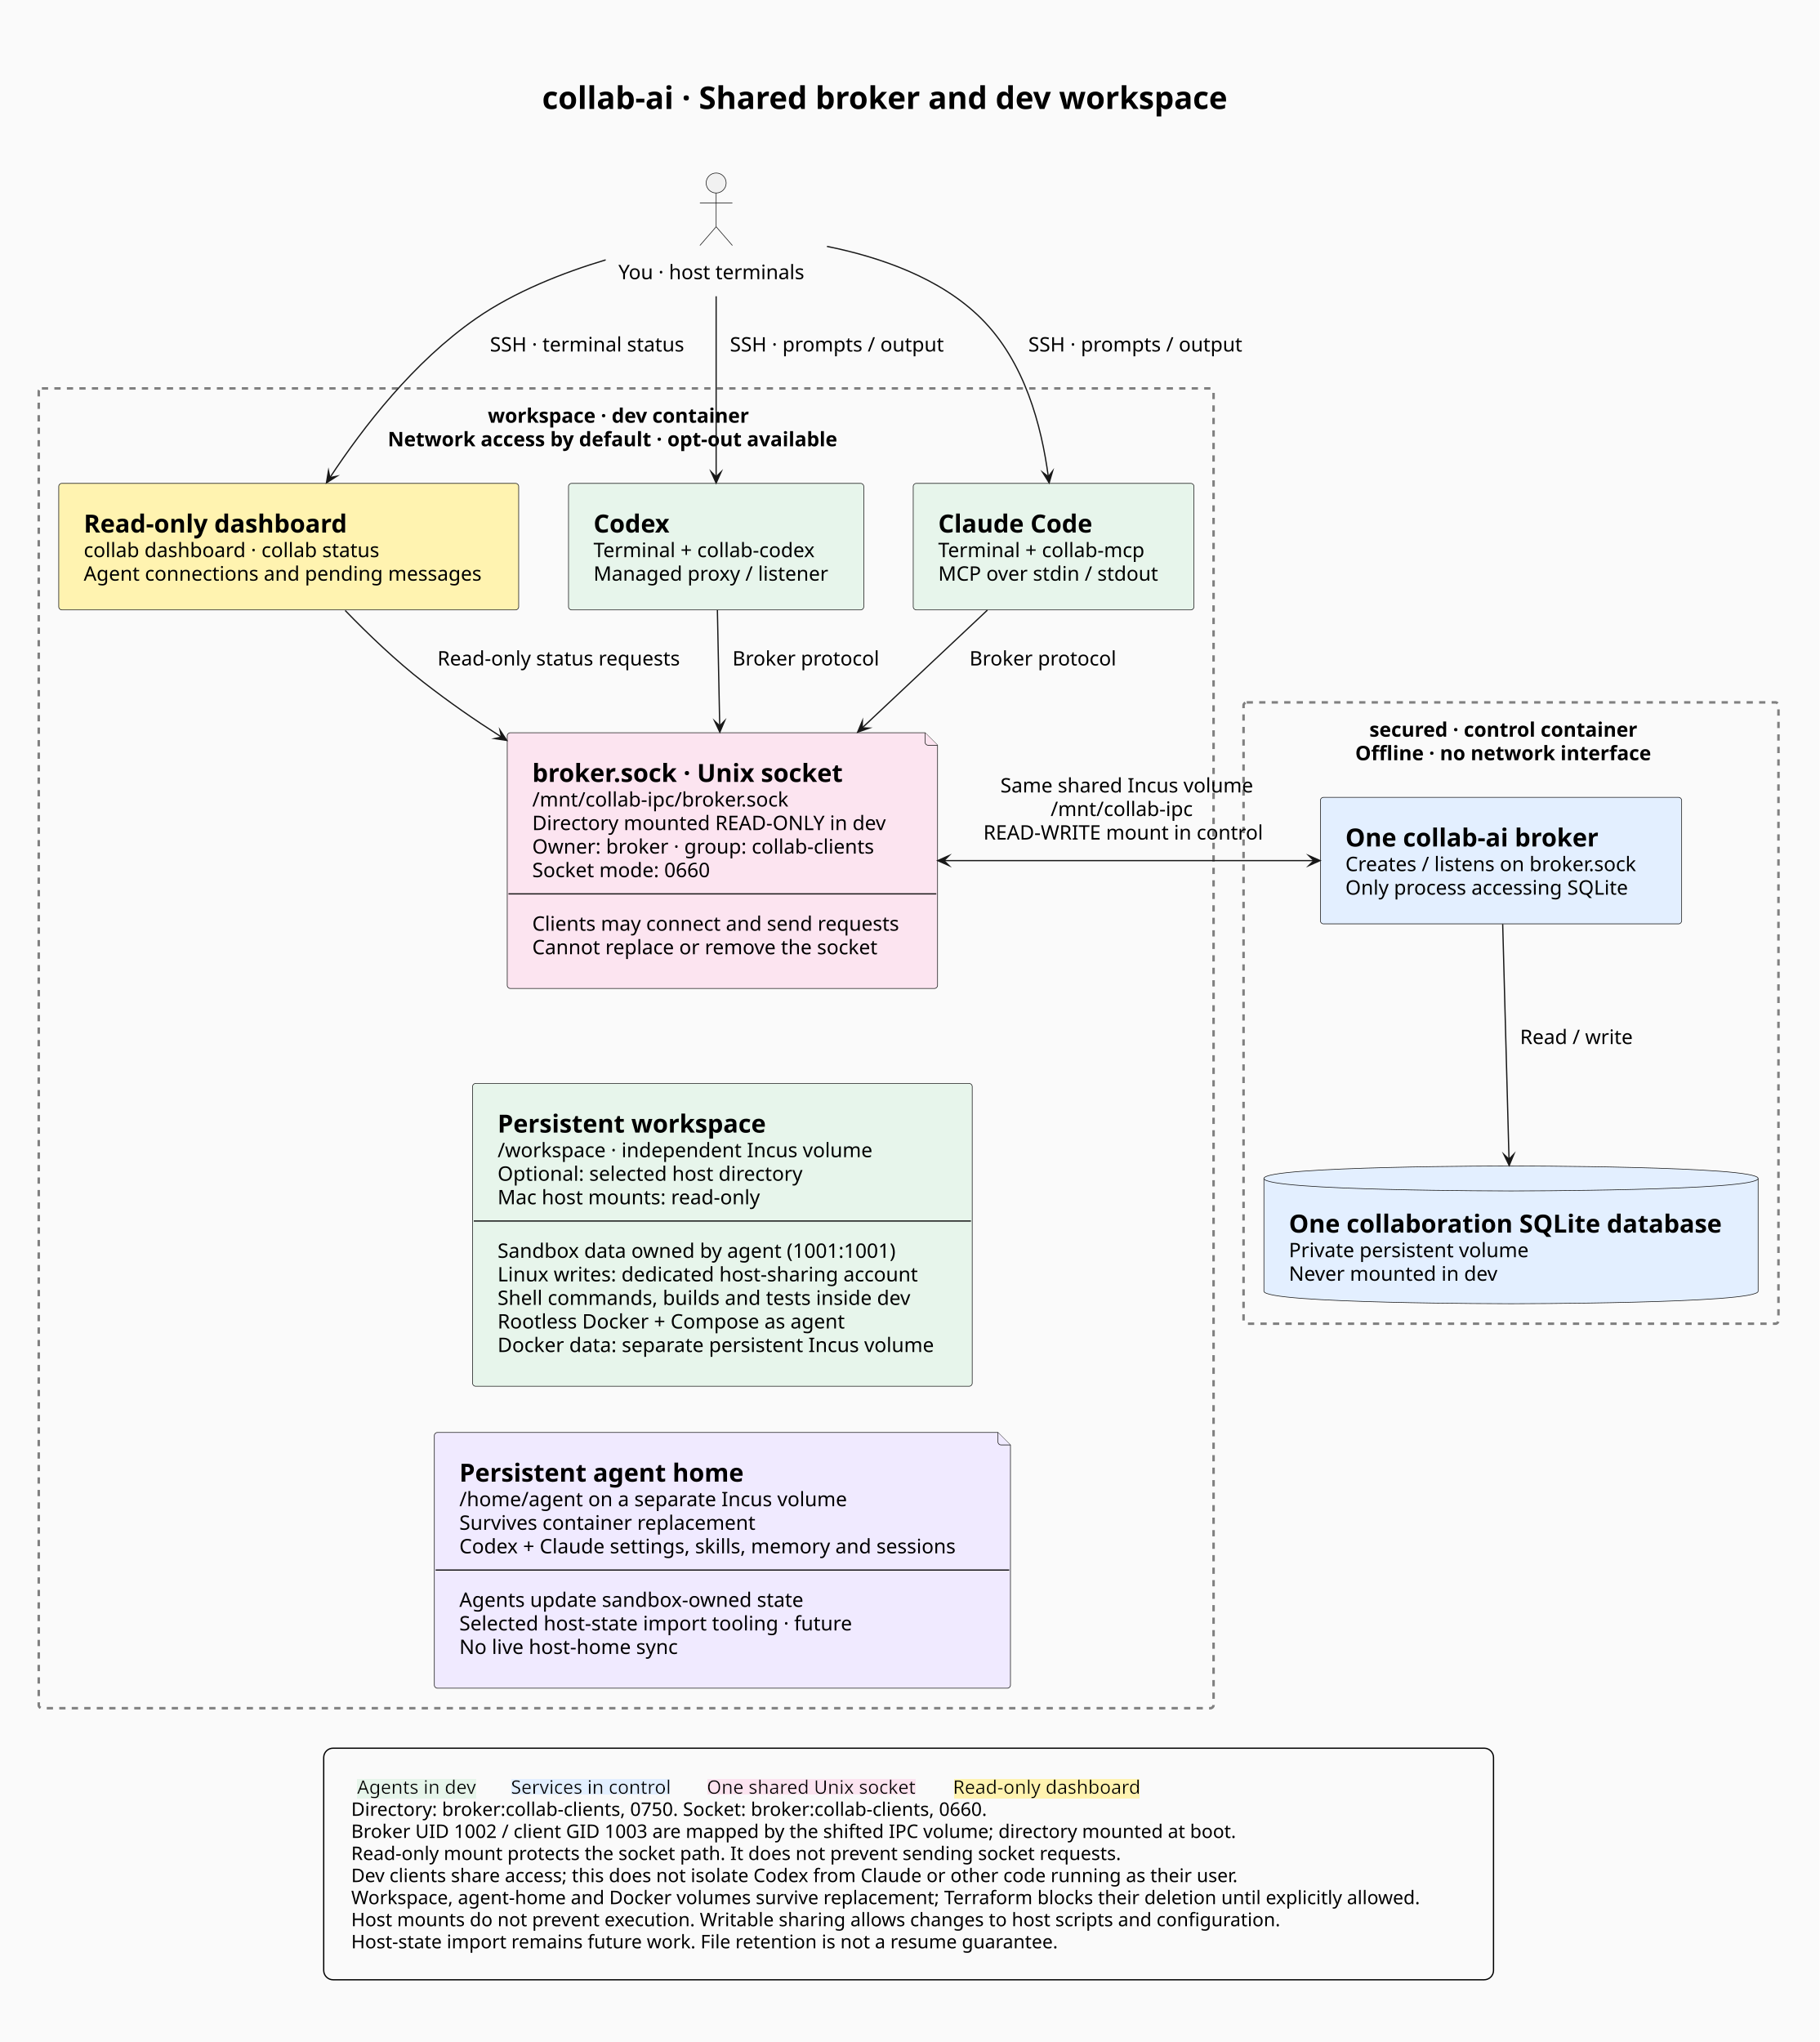
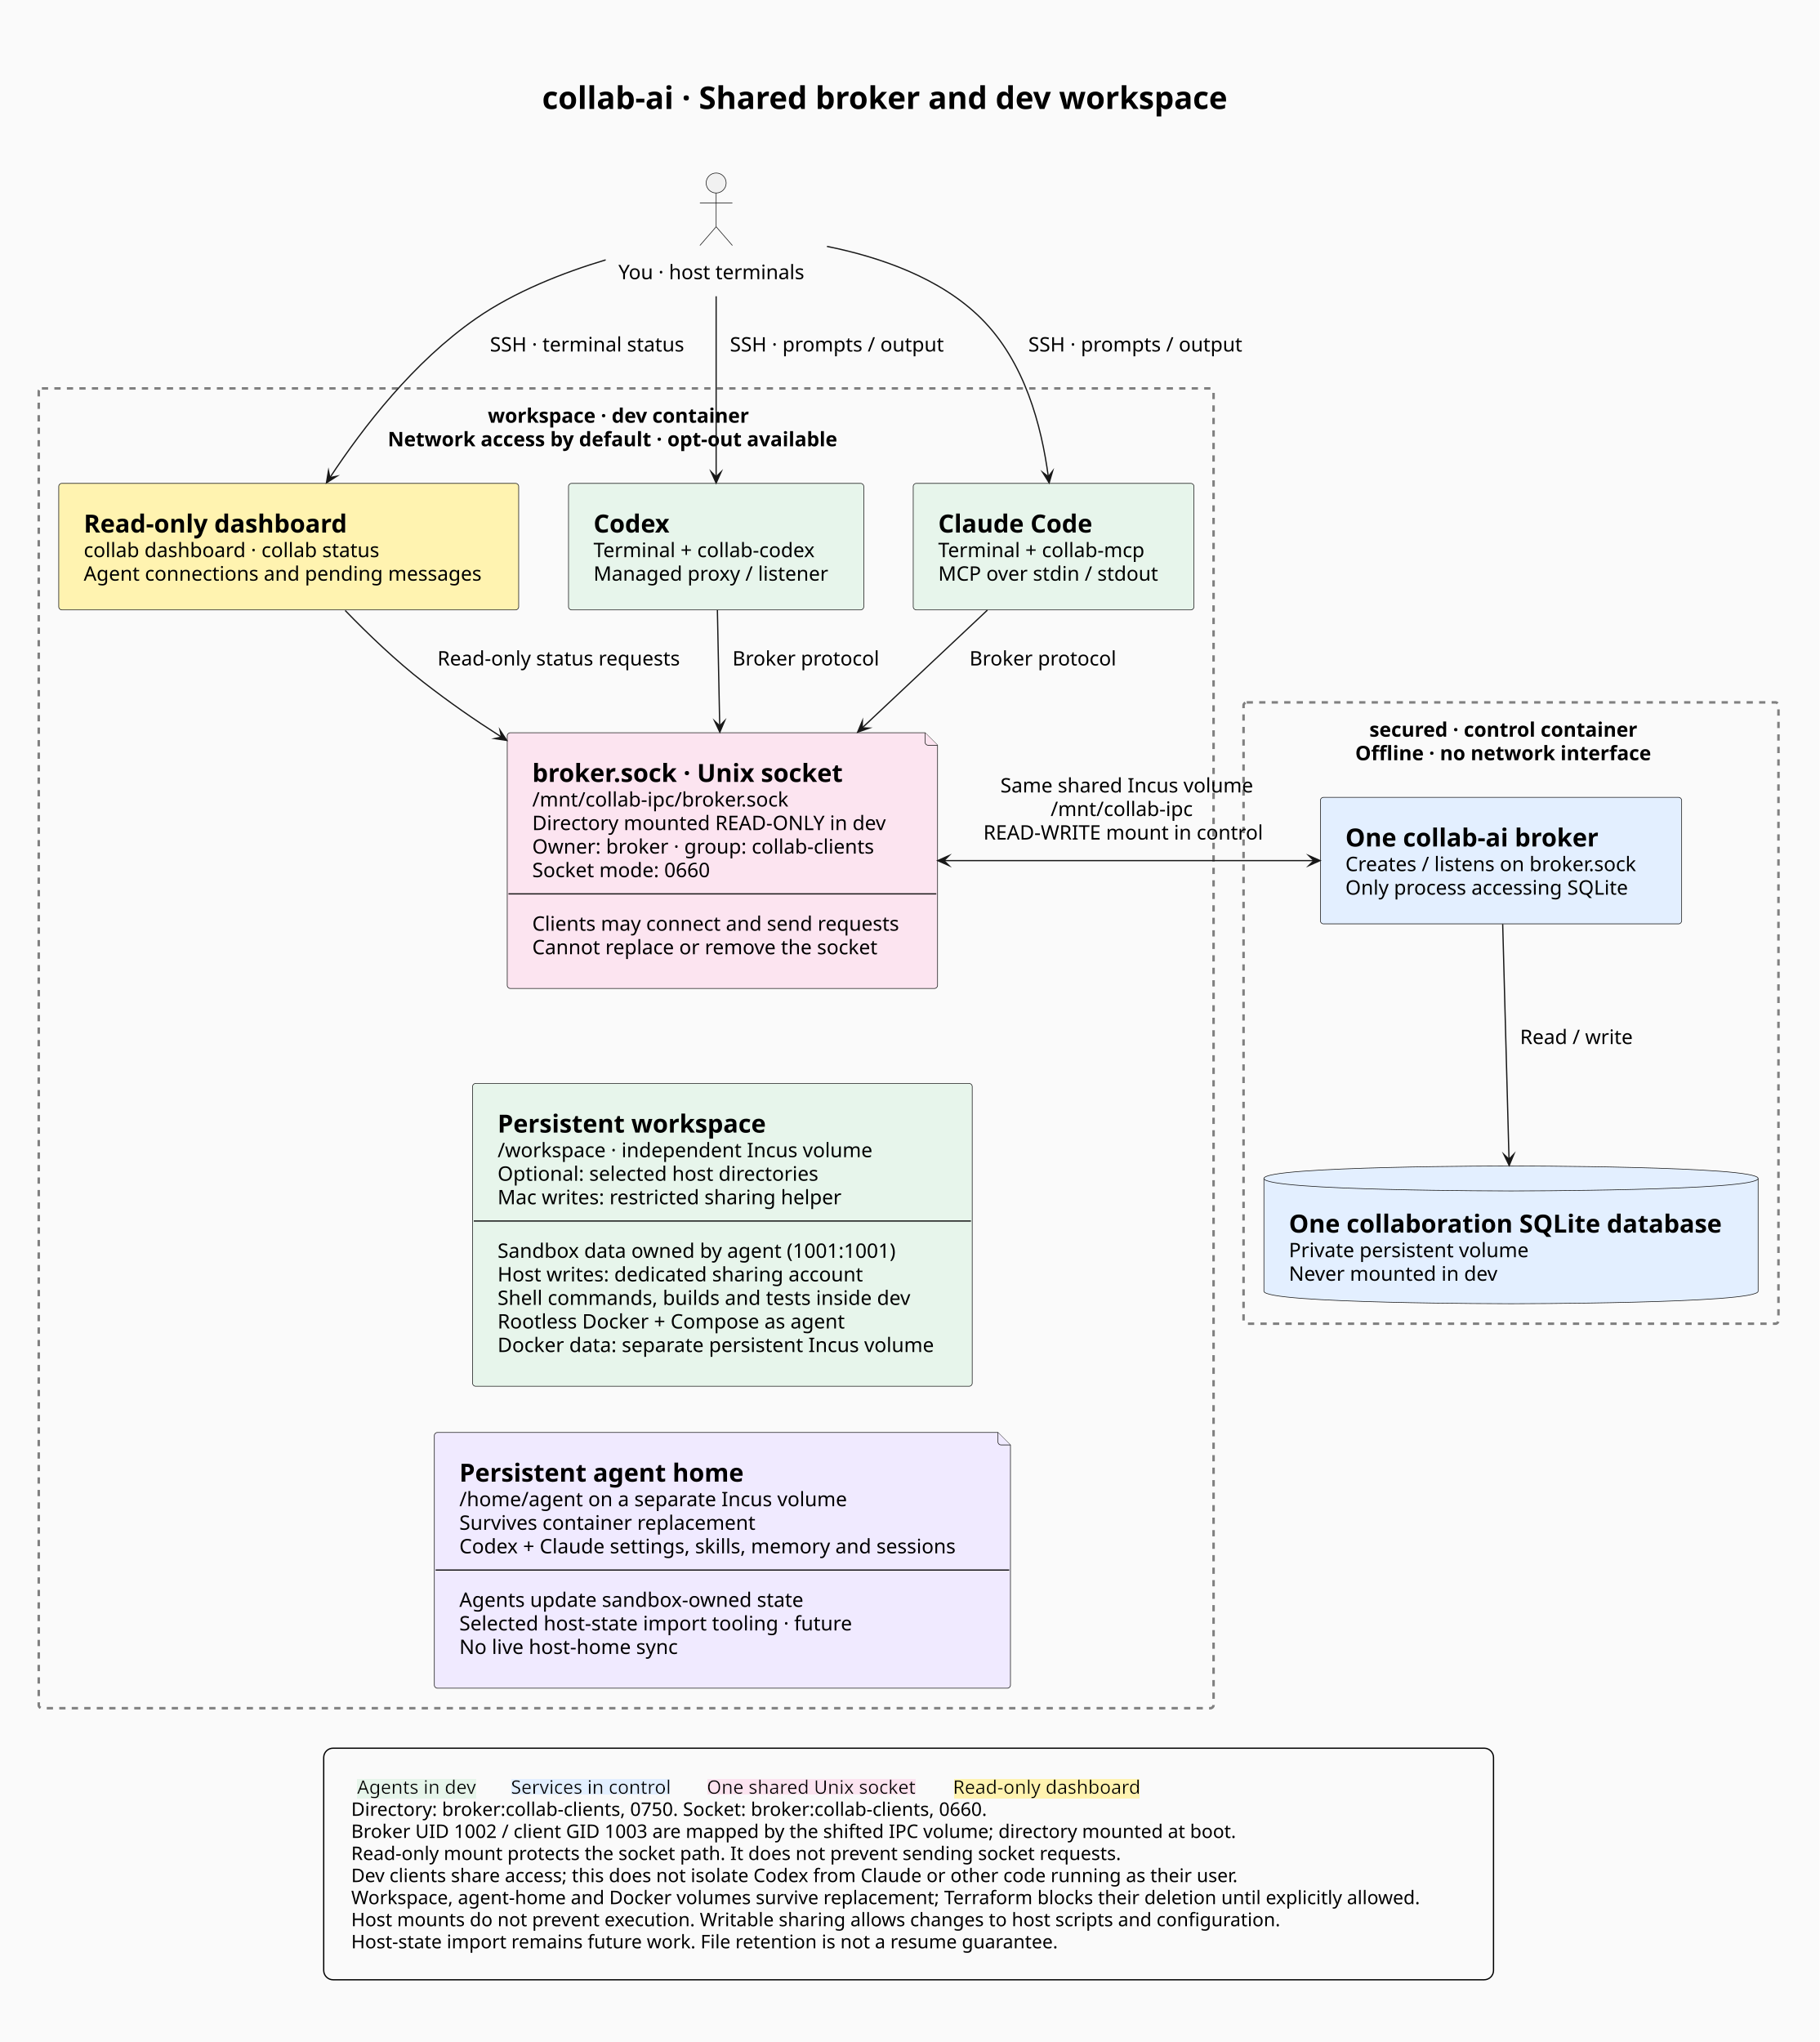
<svg xmlns="http://www.w3.org/2000/svg" version="1.1" data-diagram-type="DESCRIPTION" style="width:1456px;height:1634px;background:#FAFAFA;" width="1456px" height="1634px" viewBox="0 0 1456 1634" zoomAndPan="magnify" preserveAspectRatio="none" contentStyleType="text/css">
  <defs>
-     <filter id="befnq8qg2hdwd0" x="0" y="0" width="1" height="1">
+     <filter id="b15rvfypqqp6wi0" x="0" y="0" width="1" height="1">
      <feFlood flood-color="#E7F5EB" result="flood" />
      <feComposite in="SourceGraphic" in2="flood" operator="over" />
    </filter>
-     <filter id="befnq8qg2hdwd1" x="0" y="0" width="1" height="1">
+     <filter id="b15rvfypqqp6wi1" x="0" y="0" width="1" height="1">
      <feFlood flood-color="#E3EFFF" result="flood" />
      <feComposite in="SourceGraphic" in2="flood" operator="over" />
    </filter>
-     <filter id="befnq8qg2hdwd2" x="0" y="0" width="1" height="1">
+     <filter id="b15rvfypqqp6wi2" x="0" y="0" width="1" height="1">
      <feFlood flood-color="#FCE4F0" result="flood" />
      <feComposite in="SourceGraphic" in2="flood" operator="over" />
    </filter>
-     <filter id="befnq8qg2hdwd3" x="0" y="0" width="1" height="1">
+     <filter id="b15rvfypqqp6wi3" x="0" y="0" width="1" height="1">
      <feFlood flood-color="#FFF3B0" result="flood" />
      <feComposite in="SourceGraphic" in2="flood" operator="over" />
    </filter>
  </defs>
  <g font-family="sans-serif" lengthAdjust="spacing">
    <rect x="0" y="0" width="1456" height="1634" fill="#FAFAFA" style="stroke:none;" />
    <g class="title" data-source-line="4">
      <text x="433.75" y="87.17" fill="#000" font-size="25" textLength="586.499" font-weight="700">collab-ai · Shared broker and dev workspace</text>
    </g>
    <g class="cluster" data-qualified-name="Dev" id="ent0002" data-source-line="53">
      <rect x="31" y="310.793" width="940" height="1056.09" fill="none" style="stroke:#808080;stroke-width:2;stroke-dasharray:5,5;" rx="2.5" ry="2.5" />
      <text x="390.316" y="338.262" fill="#000" font-size="16" textLength="221.367" font-weight="700">workspace · dev container</text>
      <text x="310.242" y="357.106" fill="#000" font-size="16" textLength="381.516" font-weight="700">Network access by default · opt-out available</text>
    </g>
    <g class="cluster" data-qualified-name="Control" id="ent0009" data-source-line="62">
      <rect x="995" y="562.033" width="428" height="497.2" fill="none" style="stroke:#808080;stroke-width:2;stroke-dasharray:5,5;" rx="2.5" ry="2.5" />
      <text x="1095.676" y="589.502" fill="#000" font-size="16" textLength="226.648" font-weight="700">secured · control container</text>
      <text x="1084.336" y="608.346" fill="#000" font-size="16" textLength="249.328" font-weight="700">Offline · no network interface</text>
    </g>
    <g class="entity" data-qualified-name="Dev.Dashboard" id="ent0003" data-source-line="54">
      <rect x="47" y="386.793" width="368.008" height="101.242" fill="#FFF3B0" style="stroke:#181818;stroke-width:0.5;" rx="2.5" ry="2.5" />
      <text x="67" y="426.129" fill="#000" font-size="20" textLength="223.545" font-weight="700">Read-only dashboard</text>
      <text x="67" y="445.817" fill="#000" font-size="16" textLength="247.063">collab dashboard · collab status</text>
      <text x="67" y="464.661" fill="#000" font-size="16" textLength="328.008">Agent connections and pending messages</text>
    </g>
    <g class="entity" data-qualified-name="Dev.Codex" id="ent0004" data-source-line="55">
      <rect x="454.88" y="386.793" width="236.234" height="101.242" fill="#E7F5EB" style="stroke:#181818;stroke-width:0.5;" rx="2.5" ry="2.5" />
      <text x="474.88" y="426.129" fill="#000" font-size="20" textLength="63.809" font-weight="700">Codex</text>
      <text x="474.88" y="445.817" fill="#000" font-size="16" textLength="193.633">Terminal + collab-codex</text>
      <text x="474.88" y="464.661" fill="#000" font-size="16" textLength="196.234">Managed proxy / listener</text>
    </g>
    <g class="entity" data-qualified-name="Dev.Claude" id="ent0005" data-source-line="56">
      <rect x="730.69" y="386.793" width="224.625" height="101.242" fill="#E7F5EB" style="stroke:#181818;stroke-width:0.5;" rx="2.5" ry="2.5" />
      <text x="750.69" y="426.129" fill="#000" font-size="20" textLength="129.199" font-weight="700">Claude Code</text>
      <text x="750.69" y="445.817" fill="#000" font-size="16" textLength="180.016">Terminal + collab-mcp</text>
      <text x="750.69" y="464.661" fill="#000" font-size="16" textLength="184.625">MCP over stdin / stdout</text>
    </g>
    <g class="entity" data-qualified-name="Dev.Project" id="ent0006" data-source-line="57">
      <rect x="378.1" y="866.963" width="399.797" height="242.305" fill="#E7F5EB" style="stroke:#181818;stroke-width:0.5;" rx="2.5" ry="2.5" />
      <text x="398.1" y="906.299" fill="#000" font-size="20" textLength="220.313" font-weight="700">Persistent workspace</text>
      <text x="398.1" y="925.987" fill="#000" font-size="16" textLength="310.617">/workspace · independent Incus volume</text>
-       <text x="398.1" y="944.831" fill="#000" font-size="16" textLength="253.32">Optional: selected host directory</text>
-       <text x="398.1" y="963.674" fill="#000" font-size="16" textLength="220.094">Mac host mounts: read-only</text>
+       <text x="398.1" y="944.831" fill="#000" font-size="16" textLength="266.656">Optional: selected host directories</text>
+       <text x="398.1" y="963.674" fill="#000" font-size="16" textLength="283.617">Mac writes: restricted sharing helper</text>
      <line x1="379.1" y1="977.049" x2="776.897" y2="977.049" style="stroke:#181818;stroke-width:1;" />
      <text x="398.1" y="1006.518" fill="#000" font-size="16" textLength="335.75">Sandbox data owned by agent (1001:1001)</text>
-       <text x="398.1" y="1025.362" fill="#000" font-size="16" textLength="352.43">Linux writes: dedicated host-sharing account</text>
+       <text x="398.1" y="1025.362" fill="#000" font-size="16" textLength="302.172">Host writes: dedicated sharing account</text>
      <text x="398.1" y="1044.206" fill="#000" font-size="16" textLength="344.133">Shell commands, builds and tests inside dev</text>
      <text x="398.1" y="1063.049" fill="#000" font-size="16" textLength="291.898">Rootless Docker + Compose as agent</text>
      <text x="398.1" y="1081.893" fill="#000" font-size="16" textLength="359.797">Docker data: separate persistent Incus volume</text>
    </g>
    <g class="entity" data-qualified-name="Dev.AgentHome" id="ent0007" data-source-line="58">
      <path d="M347.52,1148.763 L347.52,1348.381 A2.5,2.5 0 0 0 350.02,1350.881 L805.989,1350.881 A2.5,2.5 0 0 0 808.489,1348.381 L808.489,1156.263 L798.489,1146.263 L350.02,1146.263 A2.5,2.5 0 0 0 347.52,1148.763" style="stroke:#181818;stroke-width:0.5;" fill="#F0EAFF" />
      <path d="M798.489,1146.263 L798.489,1153.763 A2.5,2.5 0 0 0 800.989,1156.263 L808.489,1156.263" style="stroke:#181818;stroke-width:0.5;" fill="#F0EAFF" />
      <text x="367.52" y="1185.599" fill="#000" font-size="20" textLength="231.377" font-weight="700">Persistent agent home</text>
      <text x="367.52" y="1205.287" fill="#000" font-size="16" textLength="321.531">/home/agent on a separate Incus volume</text>
      <text x="367.52" y="1224.131" fill="#000" font-size="16" textLength="242.133">Survives container replacement</text>
      <text x="367.52" y="1242.974" fill="#000" font-size="16" textLength="420.969">Codex + Claude settings, skills, memory and sessions</text>
      <line x1="348.52" y1="1256.349" x2="807.489" y2="1256.349" style="stroke:#181818;stroke-width:1;" />
      <text x="367.52" y="1285.818" fill="#000" font-size="16" textLength="287.898">Agents update sandbox-owned state</text>
      <text x="367.52" y="1304.662" fill="#000" font-size="16" textLength="329.617">Selected host-state import tooling · future</text>
      <text x="367.52" y="1323.506" fill="#000" font-size="16" textLength="184.688">No live host-home sync</text>
    </g>
    <g class="entity" data-qualified-name="Dev.Socket" id="ent0008" data-source-line="59">
      <path d="M405.85,588.843 L405.85,788.461 A2.5,2.5 0 0 0 408.35,790.961 L747.655,790.961 A2.5,2.5 0 0 0 750.155,788.461 L750.155,596.343 L740.155,586.343 L408.35,586.343 A2.5,2.5 0 0 0 405.85,588.843" style="stroke:#181818;stroke-width:0.5;" fill="#FCE4F0" />
      <path d="M740.155,586.343 L740.155,593.843 A2.5,2.5 0 0 0 742.655,596.343 L750.155,596.343" style="stroke:#181818;stroke-width:0.5;" fill="#FCE4F0" />
      <text x="425.85" y="625.679" fill="#000" font-size="20" textLength="266.846" font-weight="700">broker.sock · Unix socket</text>
      <text x="425.85" y="645.367" fill="#000" font-size="16" textLength="226.203">/mnt/collab-ipc/broker.sock</text>
      <text x="425.85" y="664.211" fill="#000" font-size="16" textLength="296.469">Directory mounted READ-ONLY in dev</text>
      <text x="425.85" y="683.054" fill="#000" font-size="16" textLength="289.063">Owner: broker · group: collab-clients</text>
      <text x="425.85" y="701.898" fill="#000" font-size="16" textLength="150.297">Socket mode: 0660</text>
      <line x1="406.85" y1="715.273" x2="749.155" y2="715.273" style="stroke:#181818;stroke-width:1;" />
      <text x="425.85" y="744.742" fill="#000" font-size="16" textLength="304.305">Clients may connect and send requests</text>
      <text x="425.85" y="763.586" fill="#000" font-size="16" textLength="286.047">Cannot replace or remove the socket</text>
    </g>
    <g class="entity" data-qualified-name="Control.Broker" id="ent0010" data-source-line="63">
      <rect x="1056.47" y="638.033" width="289.063" height="101.242" fill="#E3EFFF" style="stroke:#181818;stroke-width:0.5;" rx="2.5" ry="2.5" />
      <text x="1076.47" y="677.369" fill="#000" font-size="20" textLength="215.557" font-weight="700">One collab-ai broker</text>
      <text x="1076.47" y="697.057" fill="#000" font-size="16" textLength="249.063">Creates / listens on broker.sock</text>
      <text x="1076.47" y="715.901" fill="#000" font-size="16" textLength="234.484">Only process accessing SQLite</text>
    </g>
    <g class="entity" data-qualified-name="Control.DB" id="ent0011" data-source-line="64">
      <path d="M1011.28,942.993 C1011.28,932.993 1209,932.993 1209,932.993 C1209,932.993 1406.719,932.993 1406.719,942.993 L1406.719,1033.236 C1406.719,1043.236 1209,1043.236 1209,1043.236 C1209,1043.236 1011.28,1043.236 1011.28,1033.236 L1011.28,942.993" style="stroke:#181818;stroke-width:0.5;" fill="#E3EFFF" />
      <path d="M1011.28,942.993 C1011.28,952.993 1209,952.993 1209,952.993 C1209,952.993 1406.719,952.993 1406.719,942.993" style="stroke:#181818;stroke-width:0.5;" fill="none" />
      <text x="1031.28" y="986.329" fill="#000" font-size="20" textLength="355.439" font-weight="700">One collaboration SQLite database</text>
      <text x="1031.28" y="1006.017" fill="#000" font-size="16" textLength="195.953">Private persistent volume</text>
      <text x="1031.28" y="1024.861" fill="#000" font-size="16" textLength="171.078">Never mounted in dev</text>
    </g>
    <g class="entity" data-qualified-name="Human" id="ent0001" data-source-line="51">
      <ellipse cx="573.005" cy="146.443" rx="8" ry="8" fill="#F1F1F1" style="stroke:#181818;stroke-width:0.5;" />
      <path d="M573.005,154.443 L573.005,181.443 M560.005,162.443 L586.005,162.443 M573.005,181.443 L560.005,196.443 M573.005,181.443 L586.005,196.443" style="stroke:#181818;stroke-width:0.5;" fill="none" />
      <text x="494.79" y="223.412" fill="#000" font-size="16" textLength="156.43">You · host terminals</text>
    </g>
    <g class="link" data-entity-1="ent0001" data-entity-2="ent0004" id="lnk12" data-source-line="67" data-link-type="dependency">
      <path d="M573,237.073 C573,280.253 573,338.013 573,381.543" style="stroke:#181818;stroke-width:1;" fill="none" id="Human-to-Codex" />
      <polygon points="573,386.543,577,377.543,573,381.543,569,377.543,573,386.543" fill="#181818" style="stroke:#181818;stroke-width:1;stroke-linejoin:miter;stroke-miterlimit:10;" />
      <text x="584" y="281.262" fill="#000" font-size="16" textLength="180.016">SSH · prompts / output</text>
    </g>
    <g class="link" data-entity-1="ent0001" data-entity-2="ent0005" id="lnk13" data-source-line="68" data-link-type="dependency">
      <path d="M661.67,197.163 C703.95,205.653 752.32,222.283 785,254.793 C820.09,289.683 833.3,340.808 838.79,381.428" style="stroke:#181818;stroke-width:1;" fill="none" id="Human-to-Claude" />
      <polygon points="839.46,386.383,842.219,376.929,838.79,381.428,834.291,378,839.46,386.383" fill="#181818" style="stroke:#181818;stroke-width:1;stroke-linejoin:miter;stroke-miterlimit:10;" />
      <text x="822.78" y="281.262" fill="#000" font-size="16" textLength="180.016">SSH · prompts / output</text>
    </g>
    <g class="link" data-entity-1="ent0001" data-entity-2="ent0003" id="lnk14" data-source-line="69" data-link-type="dependency">
      <path d="M484.61,207.953 C450.27,218.273 411.86,233.373 381,254.793 C330.78,289.653 290.817,341.562 263.957,382.192" style="stroke:#181818;stroke-width:1;" fill="none" id="Human-to-Dashboard" />
      <polygon points="261.2,386.363,269.5,381.062,263.957,382.192,262.826,376.65,261.2,386.363" fill="#181818" style="stroke:#181818;stroke-width:1;stroke-linejoin:miter;stroke-miterlimit:10;" />
      <text x="392" y="281.262" fill="#000" font-size="16" textLength="160.688">SSH · terminal status</text>
    </g>
    <g class="link" data-entity-1="ent0004" data-entity-2="ent0008" id="lnk15" data-source-line="71" data-link-type="dependency">
      <path d="M574,488.253 C574.56,516.233 575.179,547.204 575.859,580.874" style="stroke:#181818;stroke-width:1;" fill="none" id="Codex-to-Socket" />
      <polygon points="575.96,585.873,579.777,576.794,575.859,580.874,571.779,576.956,575.96,585.873" fill="#181818" style="stroke:#181818;stroke-width:1;stroke-linejoin:miter;stroke-miterlimit:10;" />
      <text x="586.05" y="532.502" fill="#000" font-size="16" textLength="120.359">Broker protocol</text>
    </g>
    <g class="link" data-entity-1="ent0005" data-entity-2="ent0008" id="lnk16" data-source-line="72" data-link-type="dependency">
      <path d="M790.01,488.253 C760.25,516.233 725.652,548.778 689.852,582.448" style="stroke:#181818;stroke-width:1;" fill="none" id="Claude-to-Socket" />
      <polygon points="686.21,585.873,695.506,582.621,689.852,582.448,690.026,576.794,686.21,585.873" fill="#181818" style="stroke:#181818;stroke-width:1;stroke-linejoin:miter;stroke-miterlimit:10;" />
      <text x="775.7" y="532.502" fill="#000" font-size="16" textLength="120.359">Broker protocol</text>
    </g>
    <g class="link" data-entity-1="ent0003" data-entity-2="ent0008" id="lnk19" data-source-line="76" data-link-type="dependency">
      <path d="M276.2,488.523 C294.7,507.643 316.93,528.923 339,546.033 C359.78,562.133 378.328,575.099 401.288,589.789" style="stroke:#181818;stroke-width:1;" fill="none" id="Dashboard-to-Socket" />
      <polygon points="405.5,592.483,400.075,584.264,401.288,589.789,395.763,591.002,405.5,592.483" fill="#181818" style="stroke:#181818;stroke-width:1;stroke-linejoin:miter;stroke-miterlimit:10;" />
      <text x="350" y="532.502" fill="#000" font-size="16" textLength="203.781">Read-only status requests</text>
    </g>
    <g class="link" data-entity-1="ent0008" data-entity-2="ent0010" id="lnk21" data-source-line="77" data-link-type="dependency">
      <path d="M755.3,688.653 C851.46,688.653 959.89,688.653 1051.22,688.653" style="stroke:#181818;stroke-width:1;" fill="none" id="Socket-Broker" />
      <polygon points="750.3,688.653,759.3,692.653,755.3,688.653,759.3,684.653,750.3,688.653" fill="#181818" style="stroke:#181818;stroke-width:1;stroke-linejoin:miter;stroke-miterlimit:10;" />
      <polygon points="1056.22,688.653,1047.22,684.653,1051.22,688.653,1047.22,692.653,1056.22,688.653" fill="#181818" style="stroke:#181818;stroke-width:1;stroke-linejoin:miter;stroke-miterlimit:10;" />
      <text x="800.451" y="634.122" fill="#000" font-size="16" textLength="206.281">Same shared Incus volume</text>
      <text x="840.611" y="652.966" fill="#000" font-size="16" textLength="125.961">/mnt/collab-ipc</text>
      <text x="786.81" y="671.81" fill="#000" font-size="16" textLength="233.563">READ-WRITE mount in control</text>
    </g>
    <g class="link" data-entity-1="ent0010" data-entity-2="ent0011" id="lnk22" data-source-line="78" data-link-type="dependency">
      <path d="M1202.34,739.443 C1203.78,792.863 1205.916,872.455 1207.396,927.625" style="stroke:#181818;stroke-width:1;" fill="none" id="Broker-to-DB" />
      <polygon points="1207.53,932.623,1211.287,923.519,1207.396,927.625,1203.29,923.734,1207.53,932.623" fill="#181818" style="stroke:#181818;stroke-width:1;stroke-linejoin:miter;stroke-miterlimit:10;" />
      <text x="1216.24" y="835.432" fill="#000" font-size="16" textLength="94.852">Read / write</text>
    </g>
    <g class="legend" data-source-line="80">
      <rect x="259.006" y="1398.883" width="935.987" height="185.328" fill="none" style="stroke:#000;stroke-width:1;" rx="7.5" ry="7.5" />
-       <text x="285.752" y="1435.385" fill="#000" font-size="15" textLength="99.324" filter="url(#befnq8qg2hdwd0)">Agents in dev</text>
+       <text x="285.752" y="1435.385" fill="#000" font-size="15" textLength="99.324" filter="url(#b15rvfypqqp6wi0)">Agents in dev</text>
      <text x="389.822" y="1435.385" fill="#000" font-size="15" textLength="14.238">   </text>
-       <text x="408.807" y="1435.385" fill="#000" font-size="15" textLength="133" filter="url(#befnq8qg2hdwd1)">Services in control</text>
+       <text x="408.807" y="1435.385" fill="#000" font-size="15" textLength="133" filter="url(#b15rvfypqqp6wi1)">Services in control</text>
      <text x="546.553" y="1435.385" fill="#000" font-size="15" textLength="14.238">   </text>
-       <text x="565.538" y="1435.385" fill="#000" font-size="15" textLength="173.247" filter="url(#befnq8qg2hdwd2)">One shared Unix socket</text>
+       <text x="565.538" y="1435.385" fill="#000" font-size="15" textLength="173.247" filter="url(#b15rvfypqqp6wi2)">One shared Unix socket</text>
      <text x="743.531" y="1435.385" fill="#000" font-size="15" textLength="14.238">   </text>
-       <text x="762.515" y="1435.385" fill="#000" font-size="15" textLength="156.885" filter="url(#befnq8qg2hdwd3)">Read-only dashboard</text>
+       <text x="762.515" y="1435.385" fill="#000" font-size="15" textLength="156.885" filter="url(#b15rvfypqqp6wi3)">Read-only dashboard</text>
      <text x="281.006" y="1453.051" fill="#000" font-size="15" textLength="546.445">Directory: broker:collab-clients, 0750. Socket: broker:collab-clients, 0660.</text>
      <text x="281.006" y="1470.717" fill="#000" font-size="15" textLength="738.999">Broker UID 1002 / client GID 1003 are mapped by the shifted IPC volume; directory mounted at boot.</text>
      <text x="281.006" y="1488.383" fill="#000" font-size="15" textLength="642.964">Read-only mount protects the socket path. It does not prevent sending socket requests.</text>
      <text x="281.006" y="1506.049" fill="#000" font-size="15" textLength="743.752">Dev clients share access; this does not isolate Codex from Claude or other code running as their user.</text>
      <text x="281.006" y="1523.715" fill="#000" font-size="15" textLength="891.987">Workspace, agent-home and Docker volumes survive replacement; Terraform blocks their deletion until explicitly allowed.</text>
      <text x="281.006" y="1541.381" fill="#000" font-size="15" textLength="772.434">Host mounts do not prevent execution. Writable sharing allows changes to host scripts and configuration.</text>
      <text x="281.006" y="1559.047" fill="#000" font-size="15" textLength="588.633">Host-state import remains future work. File retention is not a resume guarantee.</text>
    </g>
  </g>
</svg>
